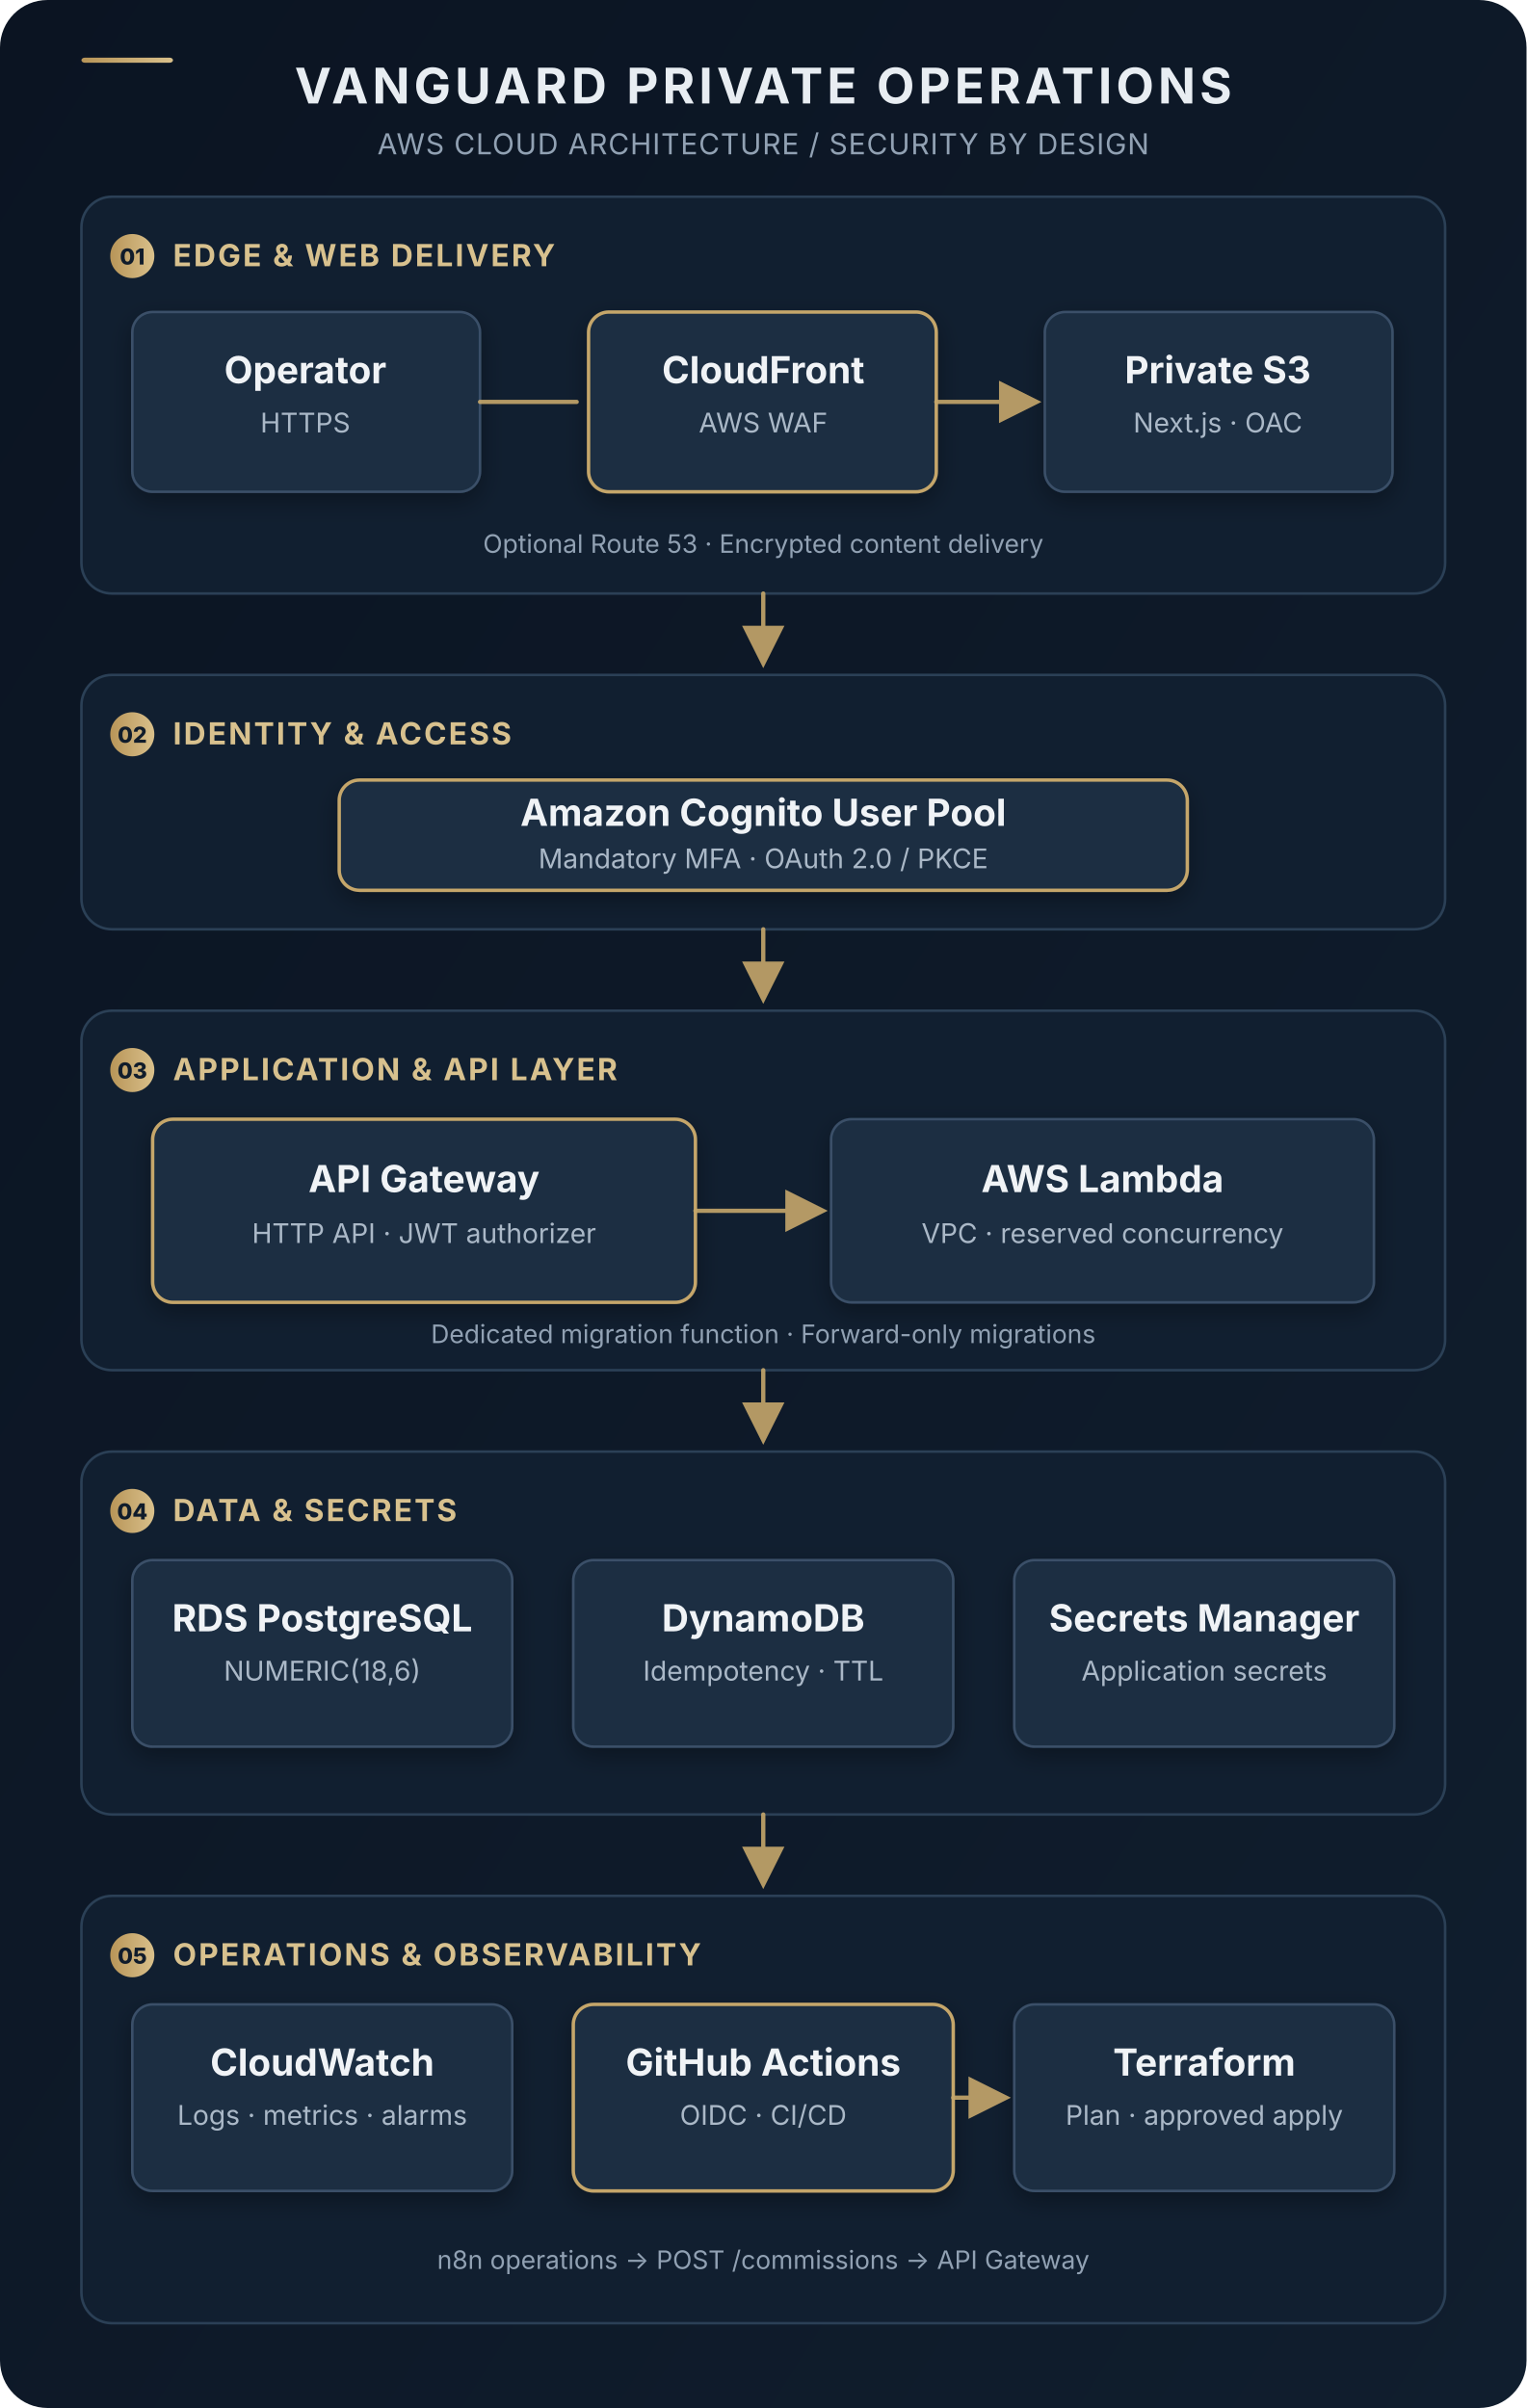
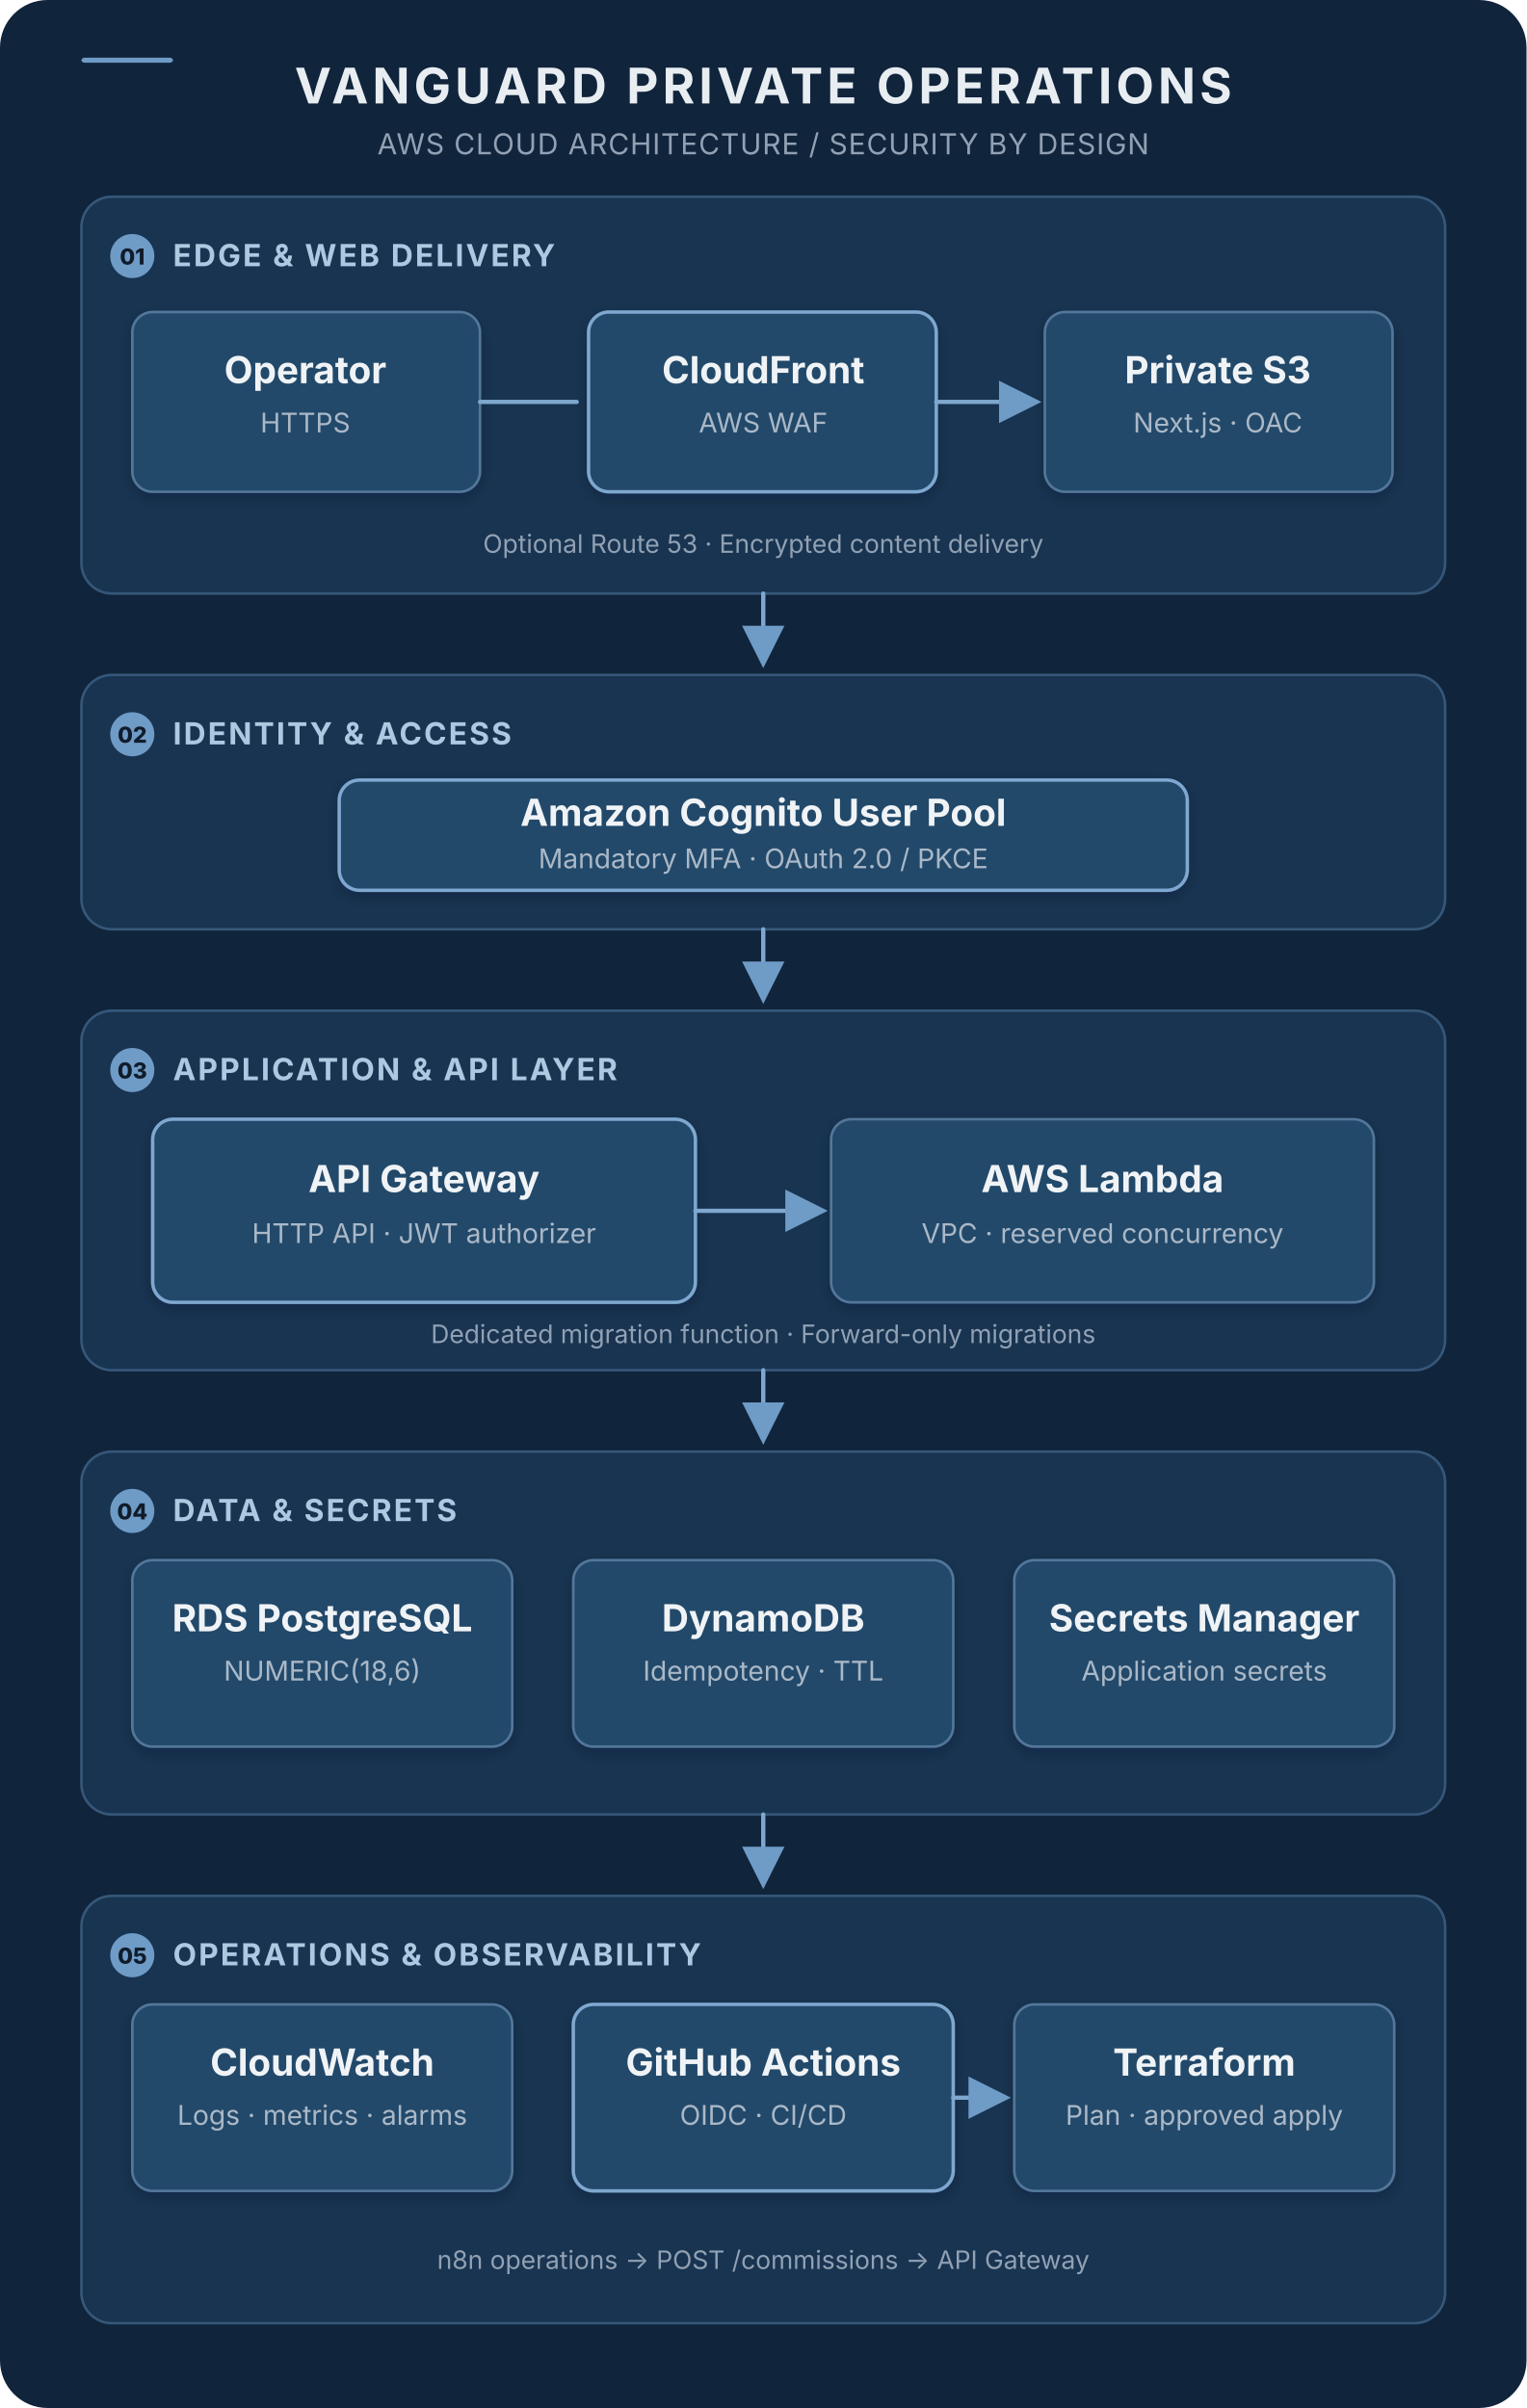
<svg xmlns="http://www.w3.org/2000/svg" width="900" height="1420" viewBox="0 0 900 1420" role="img" aria-labelledby="title desc">
  <defs>
    <linearGradient id="bg" x1="0" y1="0" x2="1" y2="1">
-       <stop offset="0" stop-color="#0B1422" />
-       <stop offset="1" stop-color="#101E2E" />
+       <stop offset="0" stop-color="#10243B" />
+       <stop offset="1" stop-color="#10243B" />
    </linearGradient>
    <linearGradient id="gold" x1="0" y1="0" x2="1" y2="0">
-       <stop offset="0" stop-color="#B89558" />
-       <stop offset="1" stop-color="#D9C08B" />
+       <stop offset="0" stop-color="#5D91C5" />
+       <stop offset="1" stop-color="#5D91C5" />
    </linearGradient>
    <filter id="shadow" x="-15%" y="-15%" width="130%" height="140%">
-       <feDropShadow dx="0" dy="5" stdDeviation="7" flood-color="#020811" flood-opacity=".32" />
+       <feDropShadow dx="0" dy="3" stdDeviation="4" flood-color="#071426" flood-opacity=".22" />
    </filter>
    <marker id="arrow" markerWidth="10" markerHeight="10" refX="8" refY="5" orient="auto">
-       <path d="M0 0 L10 5 L0 10 Z" fill="#C5A66A" />
+       <path d="M0 0 L10 5 L0 10 Z" fill="#6F9BC7" />
    </marker>
    <style>
    text{font-family:Inter,Segoe UI,Arial,sans-serif;fill:#E8EDF2}
    .brand{font-size:29px;font-weight:750;letter-spacing:2.4px}
    .subtitle{font-size:17px;fill:#91A1B3;letter-spacing:.5px}
-     .section{fill:#111F30;stroke:#2B4056;stroke-width:1.5}
-     .section-title{font-size:18px;font-weight:700;letter-spacing:1.25px;fill:#D8C18E}
-     .node{fill:#1A2D42;stroke:#3A5068;stroke-width:1.5}
-     .primary{fill:#1A2D42;stroke:#C5A66A;stroke-width:2}
+     .section{fill:#183451;stroke:#365779;stroke-width:1.5}
+     .section-title{font-size:18px;font-weight:700;letter-spacing:1.25px;fill:#AFC8E2}
+     .node{fill:#24496B;stroke:#52779A;stroke-width:1.5}
+     .primary{fill:#24496B;stroke:#7FA8D0;stroke-width:2}
    .label{font-size:22px;font-weight:700;fill:#F0F3F6}
    .sub{font-size:16px;fill:#AAB8C7}
-     .arrow{fill:none;stroke:#C5A66A;stroke-width:2.5;stroke-linecap:round;stroke-linejoin:round;opacity:.9}
+     .arrow{fill:none;stroke:#7FA8D0;stroke-width:2.5;stroke-linecap:round;stroke-linejoin:round;opacity:1}
    .note{font-size:15px;fill:#91A1B3}
    .number{font-size:13px;font-weight:800;fill:#101C2B}
  </style>
  </defs>
  <rect width="900" height="1420" rx="28" fill="url(#bg)" />
-   <rect x="48" y="34" width="54" height="3" rx="2" fill="url(#gold)" />
+   <rect x="48" y="34" width="54" height="3" rx="2" fill="#6F9BC7" />
  <text x="450" y="61" text-anchor="middle" class="brand">VANGUARD PRIVATE OPERATIONS</text>
  <text x="450" y="91" text-anchor="middle" class="subtitle">AWS CLOUD ARCHITECTURE  /  SECURITY BY DESIGN</text>
  <rect x="48" y="116" width="804" height="234" rx="18" class="section" />
-   <circle cx="78" cy="151" r="13" fill="url(#gold)" />
+   <circle cx="78" cy="151" r="13" fill="#6F9BC7" />
  <text x="78" y="156" text-anchor="middle" class="number">01</text>
  <text x="102" y="157" class="section-title">EDGE &amp; WEB DELIVERY</text>
  <rect x="78" y="184" width="205" height="106" rx="12" class="node" filter="url(#shadow)" />
  <text x="180" y="226" text-anchor="middle" class="label">Operator</text>
  <text x="180" y="255" text-anchor="middle" class="sub">HTTPS</text>
  <rect x="347" y="184" width="205" height="106" rx="12" class="primary" filter="url(#shadow)" />
  <text x="450" y="226" text-anchor="middle" class="label">CloudFront</text>
  <text x="450" y="255" text-anchor="middle" class="sub">AWS WAF</text>
  <rect x="616" y="184" width="205" height="106" rx="12" class="node" filter="url(#shadow)" />
  <text x="718" y="226" text-anchor="middle" class="label">Private S3</text>
  <text x="718" y="255" text-anchor="middle" class="sub">Next.js · OAC</text>
  <path d="M283 237 H340 M552 237 H609" class="arrow" marker-end="url(#arrow)" />
  <text x="450" y="326" text-anchor="middle" class="note">Optional Route 53  ·  Encrypted content delivery</text>
  <path d="M450 350 V389" class="arrow" marker-end="url(#arrow)" />
  <rect x="48" y="398" width="804" height="150" rx="18" class="section" />
-   <circle cx="78" cy="433" r="13" fill="url(#gold)" />
+   <circle cx="78" cy="433" r="13" fill="#6F9BC7" />
  <text x="78" y="438" text-anchor="middle" class="number">02</text>
  <text x="102" y="439" class="section-title">IDENTITY &amp; ACCESS</text>
  <rect x="200" y="460" width="500" height="65" rx="12" class="primary" filter="url(#shadow)" />
  <text x="450" y="487" text-anchor="middle" class="label">Amazon Cognito User Pool</text>
  <text x="450" y="512" text-anchor="middle" class="sub">Mandatory MFA  ·  OAuth 2.0 / PKCE</text>
  <path d="M450 548 V587" class="arrow" marker-end="url(#arrow)" />
  <rect x="48" y="596" width="804" height="212" rx="18" class="section" />
-   <circle cx="78" cy="631" r="13" fill="url(#gold)" />
+   <circle cx="78" cy="631" r="13" fill="#6F9BC7" />
  <text x="78" y="636" text-anchor="middle" class="number">03</text>
  <text x="102" y="637" class="section-title">APPLICATION &amp; API LAYER</text>
  <rect x="90" y="660" width="320" height="108" rx="12" class="primary" filter="url(#shadow)" />
  <text x="250" y="703" text-anchor="middle" class="label">API Gateway</text>
  <text x="250" y="733" text-anchor="middle" class="sub">HTTP API · JWT authorizer</text>
  <rect x="490" y="660" width="320" height="108" rx="12" class="node" filter="url(#shadow)" />
  <text x="650" y="703" text-anchor="middle" class="label">AWS Lambda</text>
  <text x="650" y="733" text-anchor="middle" class="sub">VPC · reserved concurrency</text>
  <path d="M410 714 H483" class="arrow" marker-end="url(#arrow)" />
  <text x="450" y="792" text-anchor="middle" class="note">Dedicated migration function  ·  Forward-only migrations</text>
  <path d="M450 808 V847" class="arrow" marker-end="url(#arrow)" />
  <rect x="48" y="856" width="804" height="214" rx="18" class="section" />
-   <circle cx="78" cy="891" r="13" fill="url(#gold)" />
+   <circle cx="78" cy="891" r="13" fill="#6F9BC7" />
  <text x="78" y="896" text-anchor="middle" class="number">04</text>
  <text x="102" y="897" class="section-title">DATA &amp; SECRETS</text>
  <rect x="78" y="920" width="224" height="110" rx="12" class="node" filter="url(#shadow)" />
  <text x="190" y="962" text-anchor="middle" class="label">RDS PostgreSQL</text>
  <text x="190" y="991" text-anchor="middle" class="sub">NUMERIC(18,6)</text>
  <rect x="338" y="920" width="224" height="110" rx="12" class="node" filter="url(#shadow)" />
  <text x="450" y="962" text-anchor="middle" class="label">DynamoDB</text>
  <text x="450" y="991" text-anchor="middle" class="sub">Idempotency · TTL</text>
  <rect x="598" y="920" width="224" height="110" rx="12" class="node" filter="url(#shadow)" />
  <text x="710" y="962" text-anchor="middle" class="label">Secrets Manager</text>
  <text x="710" y="991" text-anchor="middle" class="sub">Application secrets</text>
  <path d="M450 1070 V1109" class="arrow" marker-end="url(#arrow)" />
  <rect x="48" y="1118" width="804" height="252" rx="18" class="section" />
-   <circle cx="78" cy="1153" r="13" fill="url(#gold)" />
+   <circle cx="78" cy="1153" r="13" fill="#6F9BC7" />
  <text x="78" y="1158" text-anchor="middle" class="number">05</text>
  <text x="102" y="1159" class="section-title">OPERATIONS &amp; OBSERVABILITY</text>
  <rect x="78" y="1182" width="224" height="110" rx="12" class="node" filter="url(#shadow)" />
  <text x="190" y="1224" text-anchor="middle" class="label">CloudWatch</text>
  <text x="190" y="1253" text-anchor="middle" class="sub">Logs · metrics · alarms</text>
  <rect x="338" y="1182" width="224" height="110" rx="12" class="primary" filter="url(#shadow)" />
  <text x="450" y="1224" text-anchor="middle" class="label">GitHub Actions</text>
  <text x="450" y="1253" text-anchor="middle" class="sub">OIDC · CI/CD</text>
  <rect x="598" y="1182" width="224" height="110" rx="12" class="node" filter="url(#shadow)" />
  <text x="710" y="1224" text-anchor="middle" class="label">Terraform</text>
  <text x="710" y="1253" text-anchor="middle" class="sub">Plan · approved apply</text>
  <path d="M562 1237 H591" class="arrow" marker-end="url(#arrow)" />
  <text x="450" y="1338" text-anchor="middle" class="note">n8n operations  →  POST /commissions  →  API Gateway</text>
</svg>
